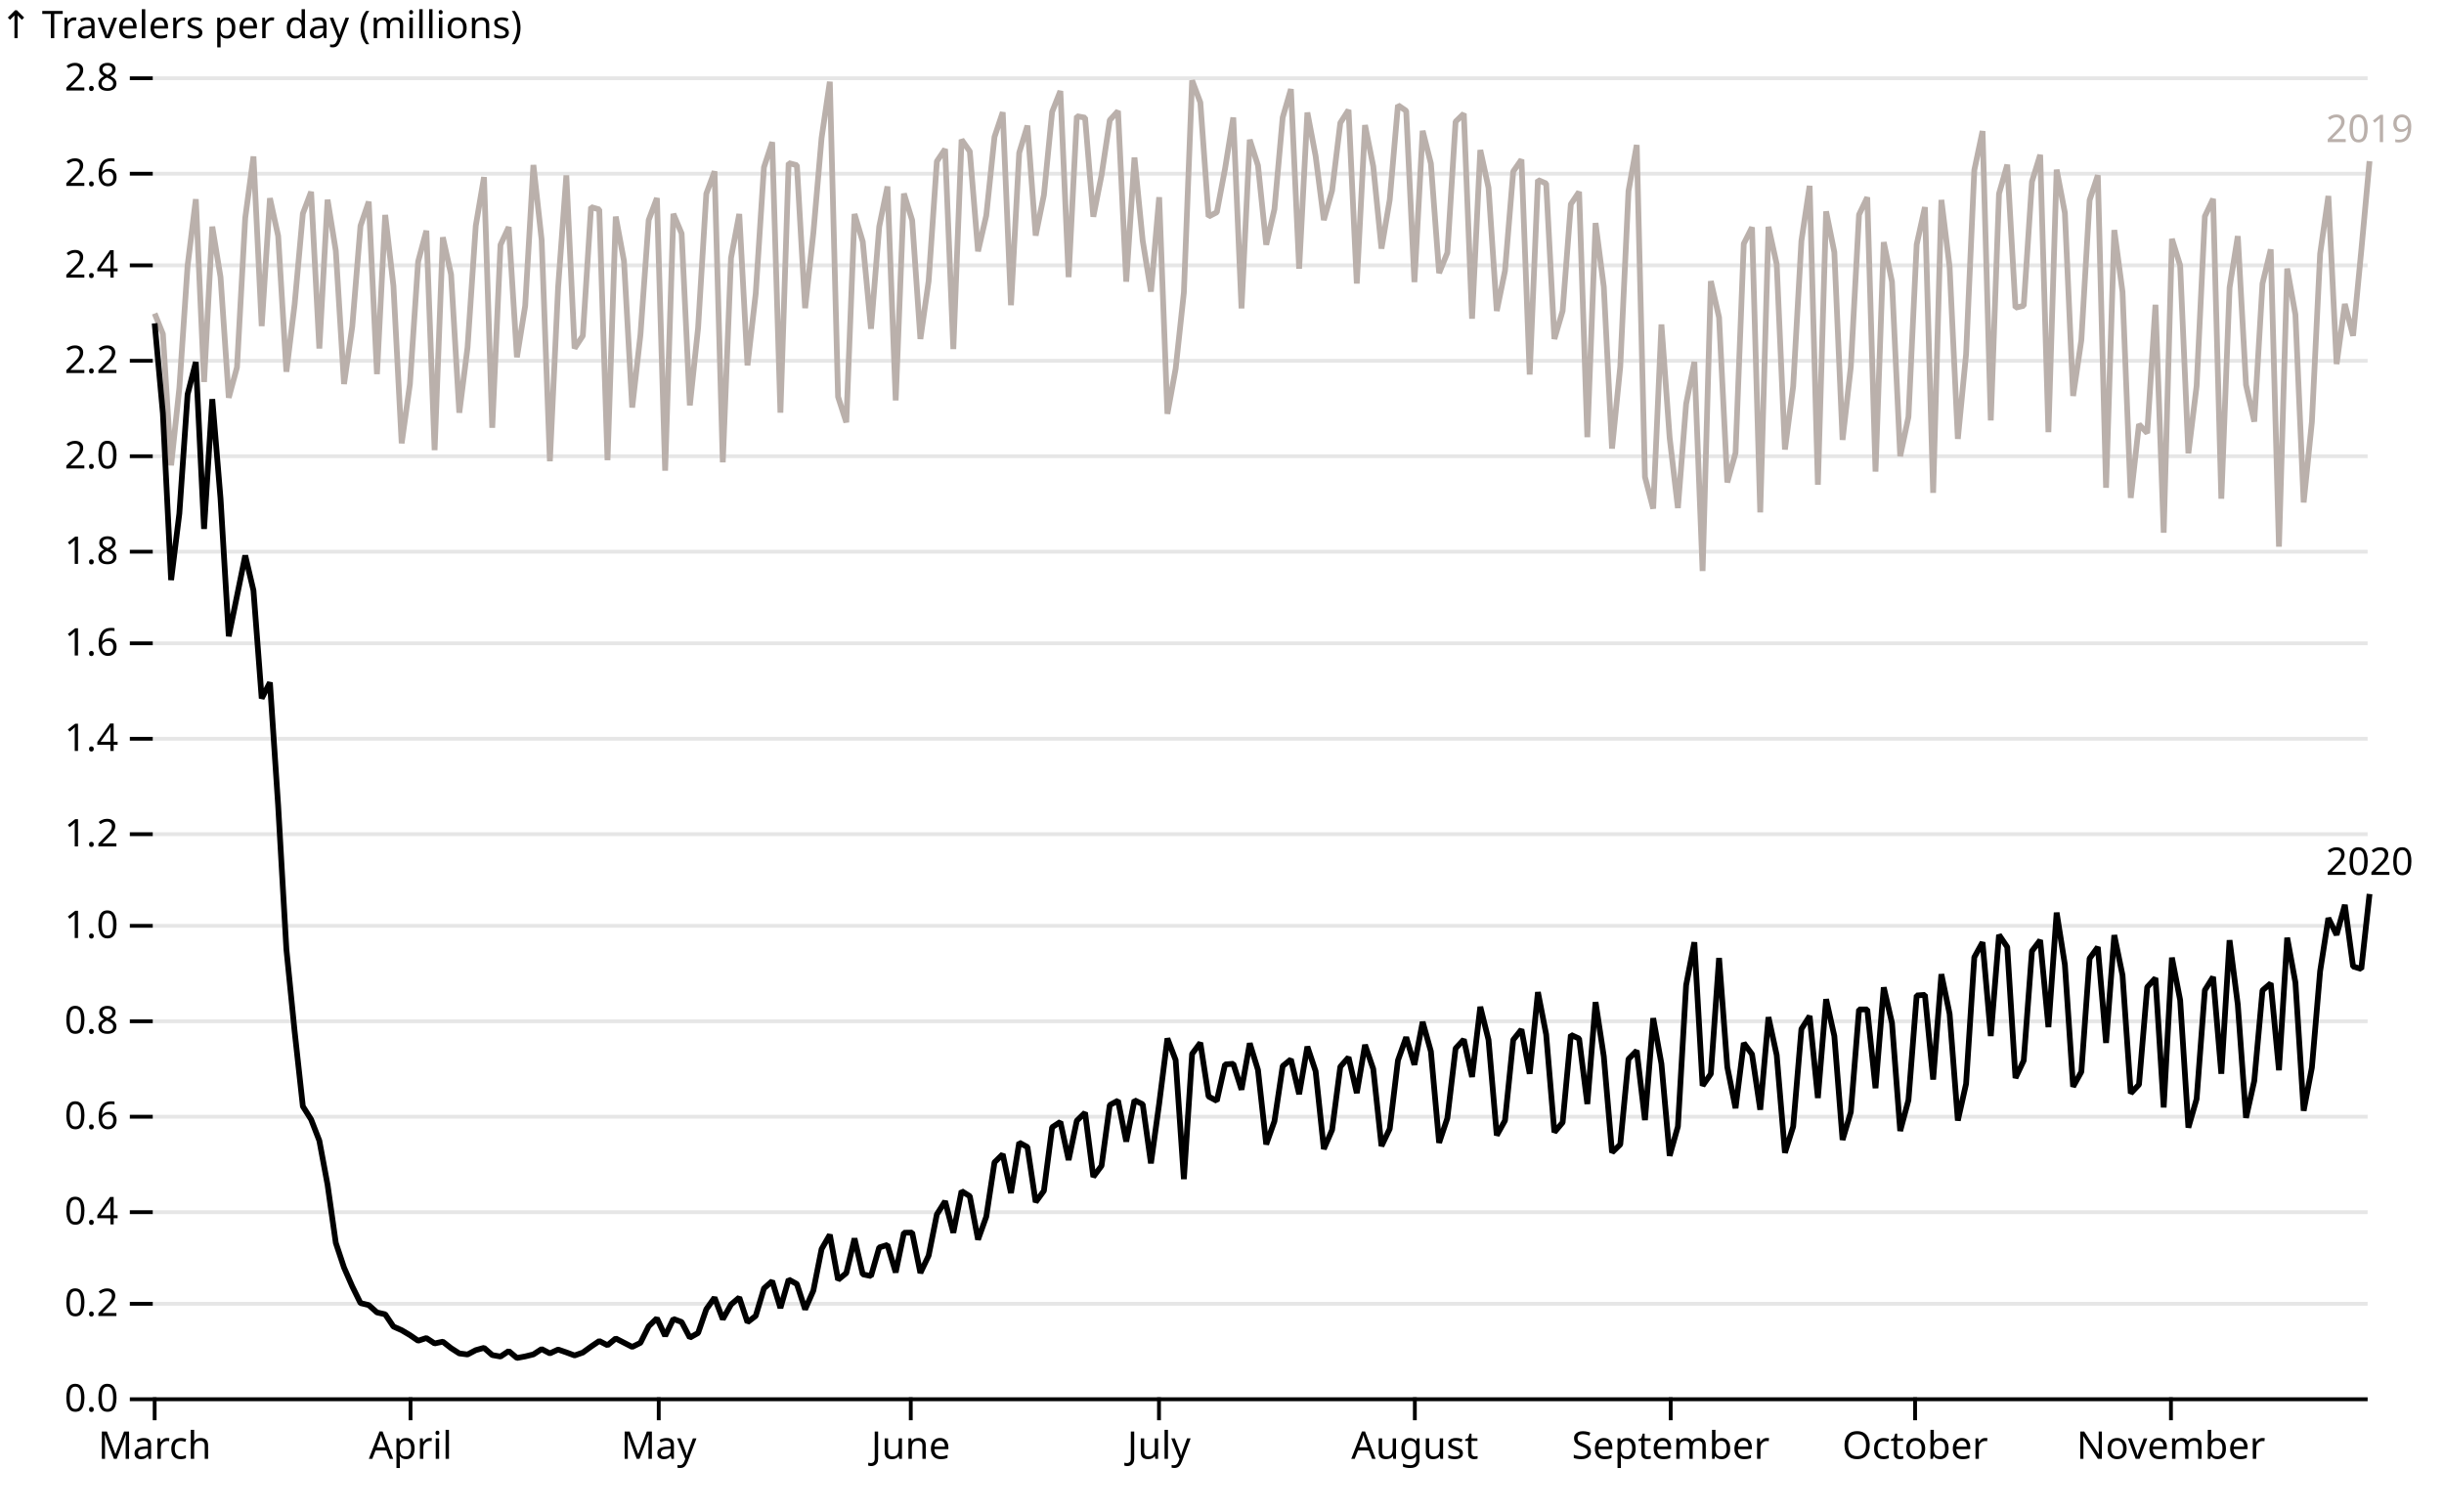
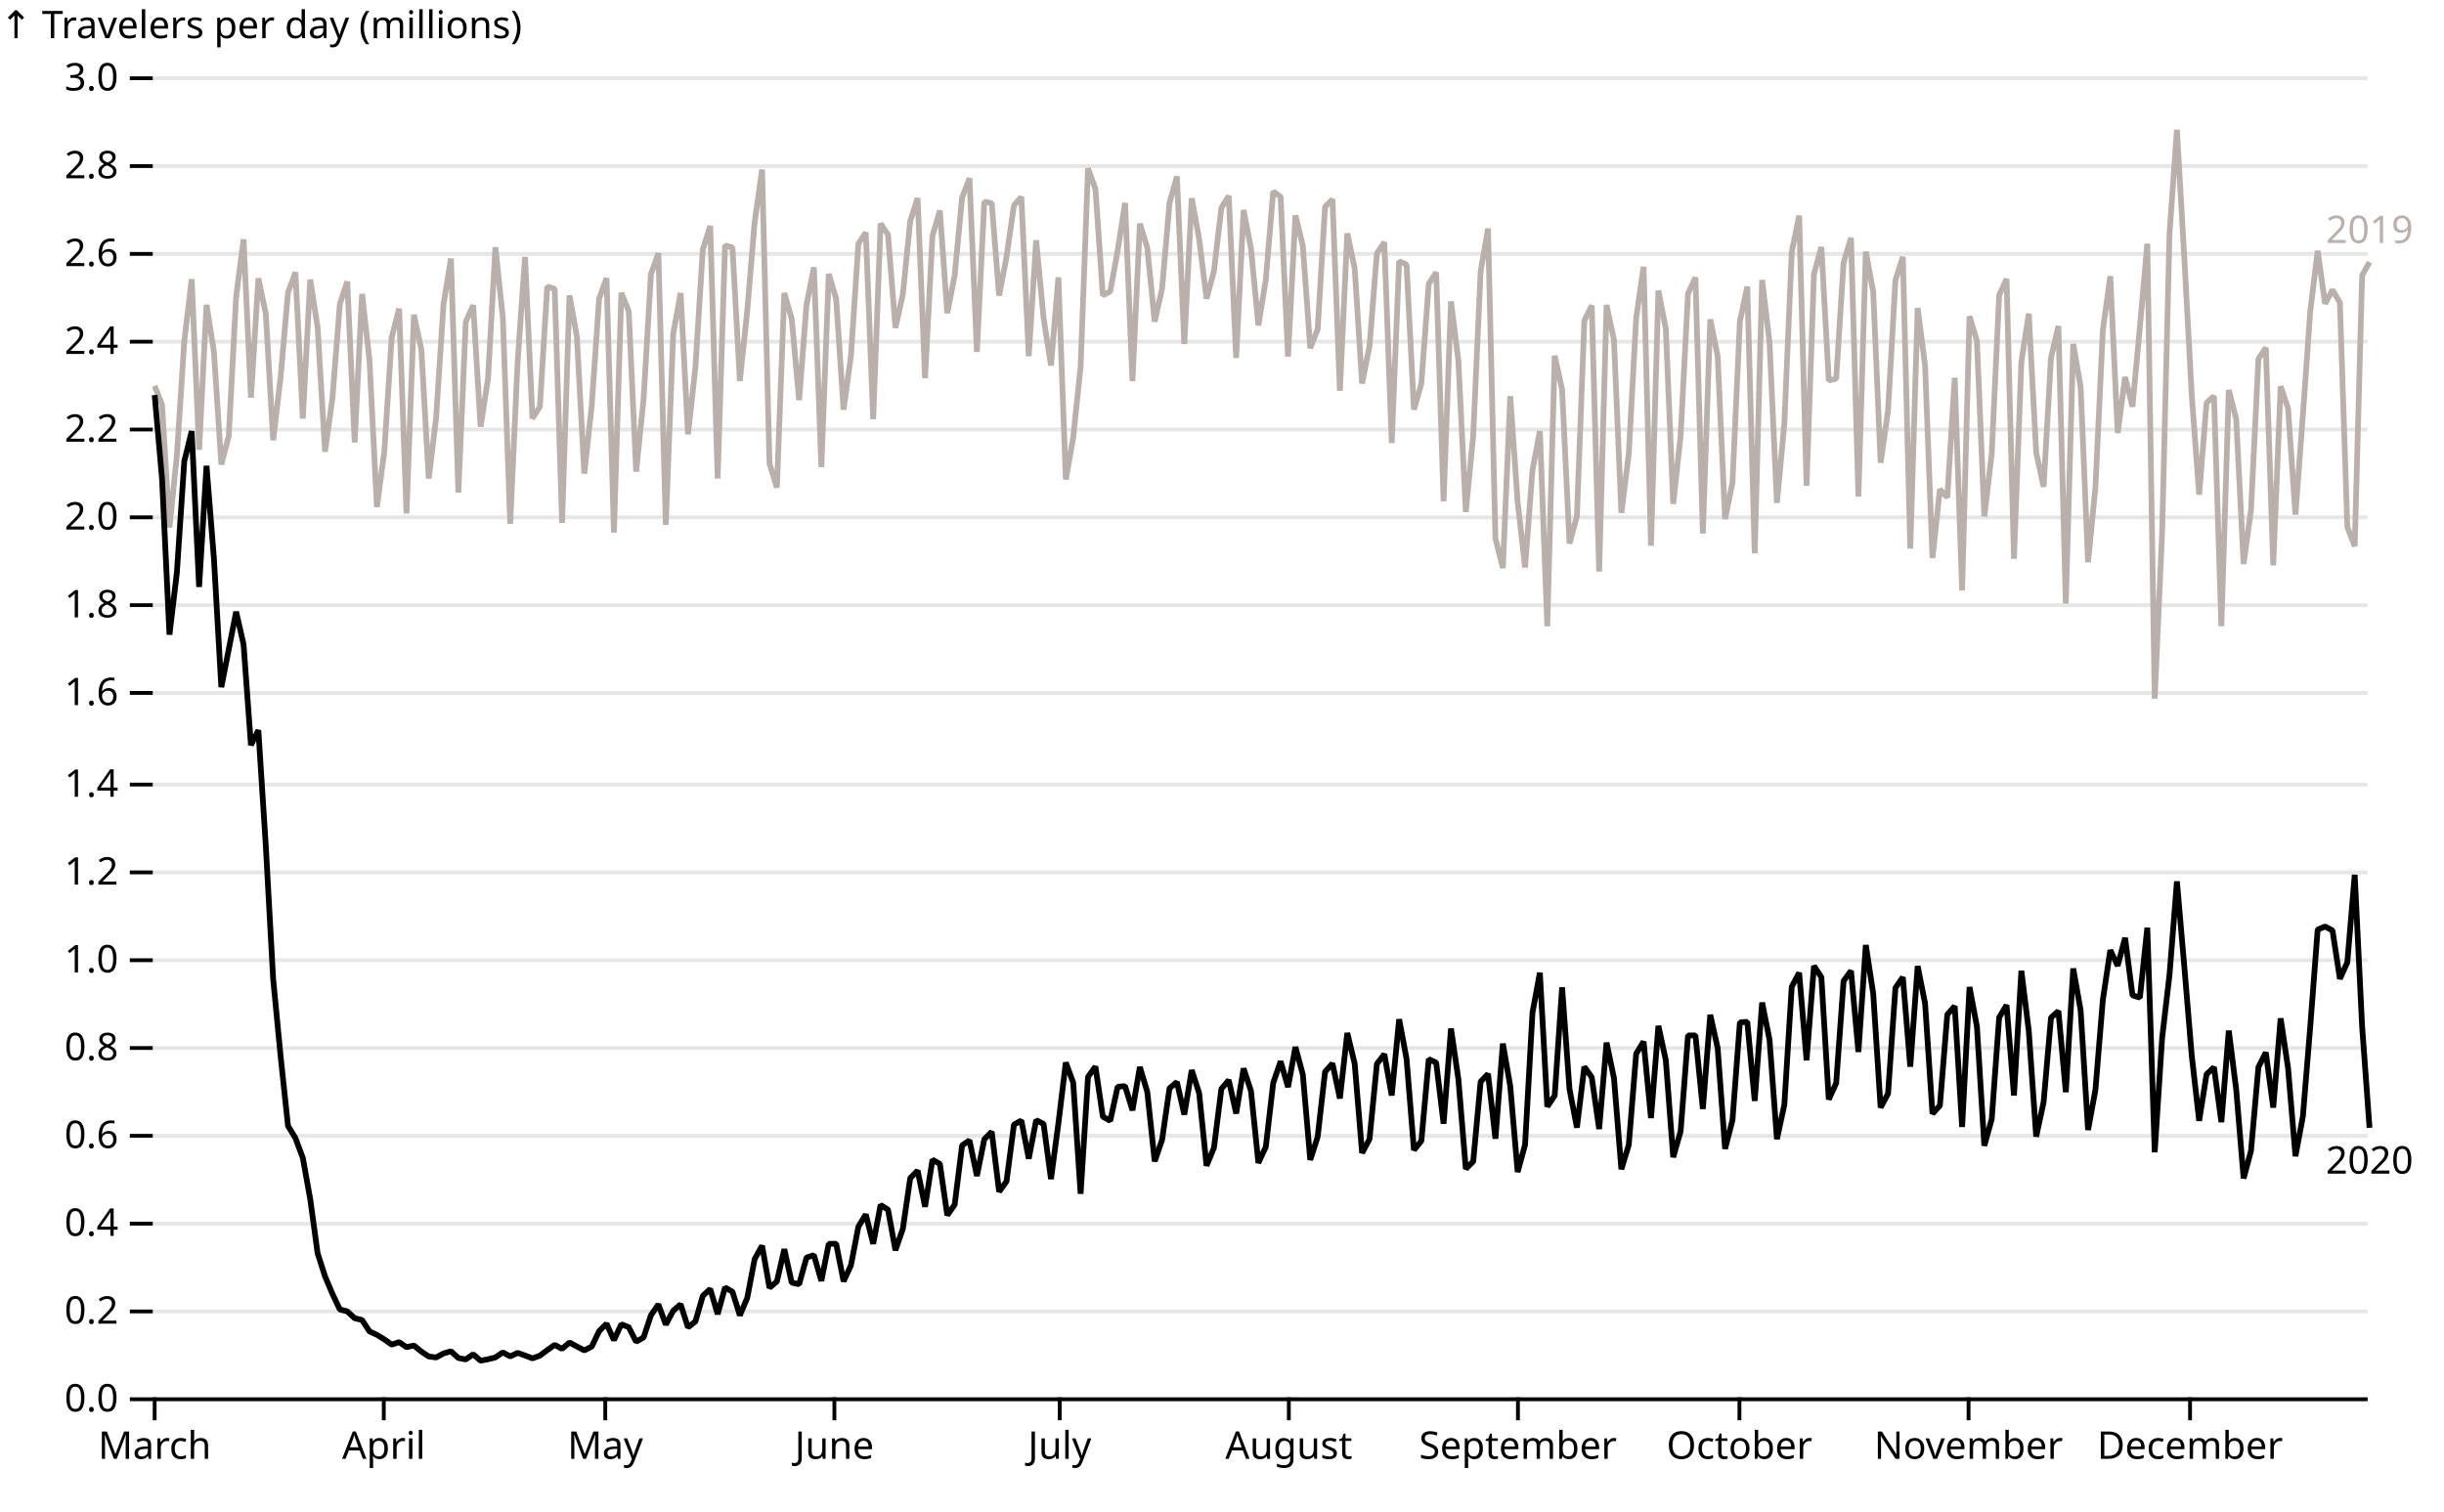
<svg xmlns="http://www.w3.org/2000/svg" viewBox="0,0,640,396" class="plot" fill="currentColor" stroke-miterlimit="1" text-anchor="middle" font-size="10" font-family="sans-serif" style="max-width: 640px; display: block; background: white;">
  <style>
    .plot text {
      white-space: pre;
    }
  </style>
  <g transform="translate(40,0)" fill="none" text-anchor="end">
    <g class="tick" opacity="1" transform="translate(0,366.5)">
      <line stroke="currentColor" x2="-6" />
      <line stroke="currentColor" x2="580" stroke-opacity="0.1" />
      <text fill="currentColor" x="-9" dy="0.32em">0.0</text>
    </g>
-     <g class="tick" opacity="1" transform="translate(0,341.5)">
+     <g class="tick" opacity="1" transform="translate(0,343.5)">
      <line stroke="currentColor" x2="-6" />
      <line stroke="currentColor" x2="580" stroke-opacity="0.1" />
      <text fill="currentColor" x="-9" dy="0.32em">0.2</text>
    </g>
-     <g class="tick" opacity="1" transform="translate(0,317.5)">
+     <g class="tick" opacity="1" transform="translate(0,320.5)">
      <line stroke="currentColor" x2="-6" />
      <line stroke="currentColor" x2="580" stroke-opacity="0.1" />
      <text fill="currentColor" x="-9" dy="0.32em">0.4</text>
    </g>
-     <g class="tick" opacity="1" transform="translate(0,292.5)">
+     <g class="tick" opacity="1" transform="translate(0,297.5)">
      <line stroke="currentColor" x2="-6" />
      <line stroke="currentColor" x2="580" stroke-opacity="0.1" />
      <text fill="currentColor" x="-9" dy="0.32em">0.6</text>
    </g>
-     <g class="tick" opacity="1" transform="translate(0,267.5)">
+     <g class="tick" opacity="1" transform="translate(0,274.5)">
      <line stroke="currentColor" x2="-6" />
      <line stroke="currentColor" x2="580" stroke-opacity="0.1" />
      <text fill="currentColor" x="-9" dy="0.32em">0.8</text>
    </g>
-     <g class="tick" opacity="1" transform="translate(0,242.5)">
+     <g class="tick" opacity="1" transform="translate(0,251.5)">
      <line stroke="currentColor" x2="-6" />
      <line stroke="currentColor" x2="580" stroke-opacity="0.1" />
      <text fill="currentColor" x="-9" dy="0.32em">1.0</text>
    </g>
-     <g class="tick" opacity="1" transform="translate(0,218.5)">
+     <g class="tick" opacity="1" transform="translate(0,228.5)">
      <line stroke="currentColor" x2="-6" />
      <line stroke="currentColor" x2="580" stroke-opacity="0.1" />
      <text fill="currentColor" x="-9" dy="0.32em">1.2</text>
    </g>
-     <g class="tick" opacity="1" transform="translate(0,193.5)">
+     <g class="tick" opacity="1" transform="translate(0,205.5)">
      <line stroke="currentColor" x2="-6" />
      <line stroke="currentColor" x2="580" stroke-opacity="0.1" />
      <text fill="currentColor" x="-9" dy="0.32em">1.4</text>
    </g>
-     <g class="tick" opacity="1" transform="translate(0,168.5)">
+     <g class="tick" opacity="1" transform="translate(0,181.5)">
      <line stroke="currentColor" x2="-6" />
      <line stroke="currentColor" x2="580" stroke-opacity="0.1" />
      <text fill="currentColor" x="-9" dy="0.32em">1.6</text>
    </g>
-     <g class="tick" opacity="1" transform="translate(0,144.5)">
+     <g class="tick" opacity="1" transform="translate(0,158.5)">
      <line stroke="currentColor" x2="-6" />
      <line stroke="currentColor" x2="580" stroke-opacity="0.1" />
      <text fill="currentColor" x="-9" dy="0.32em">1.8</text>
    </g>
-     <g class="tick" opacity="1" transform="translate(0,119.5)">
+     <g class="tick" opacity="1" transform="translate(0,135.5)">
      <line stroke="currentColor" x2="-6" />
      <line stroke="currentColor" x2="580" stroke-opacity="0.1" />
      <text fill="currentColor" x="-9" dy="0.32em">2.0</text>
    </g>
-     <g class="tick" opacity="1" transform="translate(0,94.5)">
+     <g class="tick" opacity="1" transform="translate(0,112.5)">
      <line stroke="currentColor" x2="-6" />
      <line stroke="currentColor" x2="580" stroke-opacity="0.1" />
      <text fill="currentColor" x="-9" dy="0.32em">2.2</text>
    </g>
-     <g class="tick" opacity="1" transform="translate(0,69.5)">
+     <g class="tick" opacity="1" transform="translate(0,89.5)">
      <line stroke="currentColor" x2="-6" />
      <line stroke="currentColor" x2="580" stroke-opacity="0.1" />
      <text fill="currentColor" x="-9" dy="0.32em">2.4</text>
    </g>
-     <g class="tick" opacity="1" transform="translate(0,45.5)">
+     <g class="tick" opacity="1" transform="translate(0,66.5)">
      <line stroke="currentColor" x2="-6" />
      <line stroke="currentColor" x2="580" stroke-opacity="0.1" />
      <text fill="currentColor" x="-9" dy="0.32em">2.6</text>
    </g>
+     <g class="tick" opacity="1" transform="translate(0,43.5)">
+       <line stroke="currentColor" x2="-6" />
+       <line stroke="currentColor" x2="580" stroke-opacity="0.1" />
+       <text fill="currentColor" x="-9" dy="0.32em">2.8</text>
+     </g>
    <g class="tick" opacity="1" transform="translate(0,20.5)">
      <line stroke="currentColor" x2="-6" />
      <line stroke="currentColor" x2="580" stroke-opacity="0.1" />
-       <text fill="currentColor" x="-9" dy="0.32em">2.8</text>
+       <text fill="currentColor" x="-9" dy="0.32em">3.0</text>
    </g>
    <text fill="currentColor" transform="translate(-40,20)" dy="-1em" text-anchor="start">↑ Travelers per day (millions)</text>
  </g>
  <g transform="translate(0,366)" fill="none" text-anchor="middle">
    <g class="tick" opacity="1" transform="translate(40.5,0)">
      <line stroke="currentColor" y2="6" />
      <text fill="currentColor" y="9" dy="0.71em">March</text>
    </g>
-     <g class="tick" opacity="1" transform="translate(107.5,0)">
+     <g class="tick" opacity="1" transform="translate(100.5,0)">
      <line stroke="currentColor" y2="6" />
      <text fill="currentColor" y="9" dy="0.71em">April</text>
    </g>
-     <g class="tick" opacity="1" transform="translate(172.5,0)">
+     <g class="tick" opacity="1" transform="translate(158.5,0)">
      <line stroke="currentColor" y2="6" />
      <text fill="currentColor" y="9" dy="0.71em">May</text>
    </g>
-     <g class="tick" opacity="1" transform="translate(238.5,0)">
+     <g class="tick" opacity="1" transform="translate(218.5,0)">
      <line stroke="currentColor" y2="6" />
      <text fill="currentColor" y="9" dy="0.71em">June</text>
    </g>
-     <g class="tick" opacity="1" transform="translate(303.5,0)">
+     <g class="tick" opacity="1" transform="translate(277.5,0)">
      <line stroke="currentColor" y2="6" />
      <text fill="currentColor" y="9" dy="0.71em">July</text>
    </g>
-     <g class="tick" opacity="1" transform="translate(370.5,0)">
+     <g class="tick" opacity="1" transform="translate(337.5,0)">
      <line stroke="currentColor" y2="6" />
      <text fill="currentColor" y="9" dy="0.71em">August</text>
    </g>
-     <g class="tick" opacity="1" transform="translate(437.5,0)">
+     <g class="tick" opacity="1" transform="translate(397.5,0)">
      <line stroke="currentColor" y2="6" />
      <text fill="currentColor" y="9" dy="0.71em">September</text>
    </g>
-     <g class="tick" opacity="1" transform="translate(501.5,0)">
+     <g class="tick" opacity="1" transform="translate(455.5,0)">
      <line stroke="currentColor" y2="6" />
      <text fill="currentColor" y="9" dy="0.71em">October</text>
    </g>
-     <g class="tick" opacity="1" transform="translate(568.5,0)">
+     <g class="tick" opacity="1" transform="translate(515.5,0)">
      <line stroke="currentColor" y2="6" />
      <text fill="currentColor" y="9" dy="0.71em">November</text>
+     </g>
+     <g class="tick" opacity="1" transform="translate(573.5,0)">
+       <line stroke="currentColor" y2="6" />
+       <text fill="currentColor" y="9" dy="0.71em">December</text>
    </g>
  </g>
  <g stroke="currentColor" transform="translate(0,0.5)">
    <line x1="40" x2="620" y1="366" y2="366" />
  </g>
  <g fill="none" stroke="#bab0ab" stroke-width="1.5" transform="translate(0.5,0.5)">
-     <path d="M620,41.718L617.844,65.083L615.688,87.447L613.532,79.123L611.375,94.848L609.219,50.836L607.063,65.957L604.907,110.006L602.751,131.104L600.595,81.927L598.439,69.839L596.283,142.678L594.126,64.83L591.97,73.763L589.814,109.934L587.658,100.321L585.502,61.348L583.346,74.823L581.19,130.126L579.033,51.591L576.877,56.161L574.721,100.583L572.565,118.227L570.409,69.02L568.253,62.073L566.097,139.026L563.941,79.326L561.784,112.937L559.628,110.638L557.472,129.916L555.316,75.976L553.16,59.755L551.004,127.264L548.848,45.414L546.691,51.933L544.535,88.558L542.379,103.208L540.223,55.258L538.067,43.94L535.911,112.696L533.755,40.06L531.599,47.061L529.442,79.591L527.286,80.101L525.13,42.642L522.974,50.234L520.818,109.624L518.662,33.836L516.506,44.06L514.349,92.26L512.193,114.455L510.037,69.41L507.881,51.867L505.725,128.596L503.569,53.755L501.413,63.536L499.257,108.702L497.1,118.983L494.944,73.282L492.788,62.929L490.632,123.03L488.476,51.188L486.32,55.721L484.164,95.597L482.007,114.719L479.851,65.55L477.695,54.869L475.539,126.469L473.383,48.184L471.227,62.581L469.071,100.71L466.914,117.245L464.758,68.708L462.602,58.908L460.446,133.708L458.29,59.045L456.134,63.336L453.978,118.132L451.822,125.854L449.665,82.653L447.509,73.135L445.353,149.07L443.197,94.288L441.041,105.282L438.885,132.568L436.729,114.192L434.572,84.485L432.416,132.716L430.26,124.43L428.104,37.478L425.948,49.52L423.792,95.541L421.636,116.993L419.48,74.618L417.323,57.916L415.167,114.009L413.011,49.751L410.855,52.971L408.699,80.941L406.543,88.28L404.387,47.561L402.23,46.637L400.074,97.608L397.918,41.308L395.762,44.412L393.606,70.429L391.45,80.942L389.294,48.67L387.138,38.796L384.981,82.979L382.825,29.268L380.669,31.37L378.513,65.71L376.357,71.021L374.201,42.316L372.045,33.761L369.888,73.387L367.732,28.534L365.576,27.058L363.42,51.836L361.264,64.613L359.108,43.065L356.952,32.268L354.796,73.763L352.639,28.308L350.483,31.69L348.327,49.421L346.171,57.138L344.015,40.351L341.859,28.977L339.703,69.866L337.546,22.847L335.39,30.278L333.234,54.283L331.078,63.599L328.922,42.847L326.766,36.099L324.61,80.281L322.454,30.28L320.297,43.7L318.141,55.106L315.985,56.224L313.829,26.337L311.673,20.572L309.517,76.12L307.361,96.089L305.204,107.889L303.048,51.154L300.892,75.883L298.736,62.566L296.58,40.756L294.424,73.278L292.268,28.586L290.112,30.97L287.955,45.374L285.799,56.267L283.643,30.327L281.487,29.93L279.331,72.078L277.175,23.348L275.019,28.8L272.862,50.597L270.706,61.202L268.55,32.409L266.394,39.514L264.238,79.445L262.082,28.914L259.926,35.362L257.77,55.952L255.613,65.327L253.457,39.156L251.301,36.082L249.145,90.936L246.989,38.559L244.833,41.755L242.677,73.117L240.52,88.283L238.364,57.195L236.208,50.204L234.052,104.377L231.896,48.346L229.74,58.83L227.584,85.612L225.428,62.799L223.271,55.559L221.115,110.119L218.959,103.432L216.803,20.906L214.647,35.615L212.491,60.516L210.335,80.213L208.178,42.775L206.022,42.209L203.866,107.598L201.71,36.738L199.554,43.315L197.398,76.389L195.242,95.207L193.086,55.55L190.929,67.067L188.773,120.594L186.617,44.389L184.461,50.233L182.305,85.411L180.149,105.685L177.993,60.659L175.836,55.515L173.68,122.777L171.524,51.384L169.368,57.138L167.212,87.168L165.056,106.244L162.9,67.851L160.743,56.23L158.587,120.036L156.431,54.366L154.275,53.74L152.119,87.444L149.963,90.748L147.807,45.435L145.651,74.767L143.494,120.315L141.338,62.369L139.182,42.718L137.026,79.638L134.87,93.069L132.714,58.977L130.558,63.645L128.401,111.549L126.245,45.888L124.089,58.629L121.933,90.525L119.777,107.605L117.621,71.394L115.465,61.652L113.309,117.41L111.152,59.928L108.996,68.007L106.84,100.121L104.684,115.613L102.528,74.365L100.372,55.799L98.216,97.489L96.059,52.328L93.903,58.658L91.747,85.022L89.591,100.085L87.435,65.181L85.279,51.802L83.123,90.784L80.967,49.743L78.81,55.436L76.654,79.205L74.498,96.87L72.342,61.309L70.186,51.419L68.03,84.917L65.874,40.486L63.717,56.587L61.561,95.712L59.405,103.67L57.249,72.064L55.093,58.872L52.937,99.548L50.781,51.673L48.625,69.096L46.468,101.11L44.312,121.383L42.156,86.986L40,81.608" />
+     <path d="M620,68.142L618.06,71.647L616.12,142.572L614.181,137.475L612.241,78.762L610.301,75.429L608.361,79.052L606.421,65.201L604.482,80.964L602.542,108.302L600.602,134.282L598.662,106.455L596.722,100.705L594.783,147.574L592.843,90.581L590.903,93.547L588.963,132.97L587.023,147.207L585.084,109.235L583.144,101.647L581.204,163.498L579.264,103.247L577.324,105.015L575.385,129.062L573.445,102.994L571.505,67.117L569.565,33.504L567.625,60.566L565.686,139.008L563.746,182.486L561.806,63.336L559.866,85.144L557.926,106.017L555.987,98.248L554.047,112.925L552.107,71.847L550.167,85.96L548.227,127.072L546.288,146.763L544.348,100.865L542.408,89.583L540.468,157.566L538.528,84.908L536.589,93.246L534.649,127.005L532.709,118.033L530.769,81.658L528.829,94.234L526.89,145.851L524.95,72.552L523.01,76.817L521.07,118.278L519.13,134.745L517.191,88.819L515.251,82.335L513.311,154.158L511.371,98.438L509.431,129.808L507.492,127.662L505.552,145.655L503.612,95.311L501.672,80.171L499.732,143.179L497.793,66.786L495.853,72.871L493.913,107.054L491.973,120.728L490.033,75.974L488.094,65.411L486.154,129.583L484.214,61.789L482.274,68.324L480.334,98.685L478.395,99.161L476.455,64.199L474.515,71.285L472.575,126.716L470.635,55.98L468.696,65.523L466.756,110.51L464.816,131.224L462.876,89.182L460.936,72.809L458.997,144.423L457.057,74.572L455.117,83.7L453.177,125.855L451.237,135.451L449.298,92.796L447.358,83.134L445.418,139.228L443.478,72.176L441.538,76.407L439.599,113.623L437.659,131.471L435.719,85.58L433.779,75.611L431.839,142.438L429.9,69.371L427.96,82.809L426.02,118.396L424.08,133.828L422.14,88.527L420.201,79.381L418.261,149.194L416.321,79.509L414.381,83.514L412.441,134.657L410.502,141.864L408.562,101.542L406.622,92.66L404.682,163.532L402.742,112.402L400.803,122.663L398.863,148.13L396.923,130.98L394.983,103.252L393.043,148.269L391.104,140.535L389.164,59.38L387.224,70.619L385.284,113.571L383.344,133.593L381.405,94.043L379.465,78.455L377.525,130.808L375.585,70.834L373.645,73.839L371.706,99.945L369.766,106.795L367.826,68.79L365.886,67.927L363.946,115.5L362.007,62.954L360.067,65.851L358.127,90.134L356.187,99.946L354.247,69.826L352.308,60.609L350.368,101.847L348.428,51.717L346.488,53.679L344.548,85.729L342.609,90.686L340.669,63.895L338.729,55.91L336.789,92.894L334.849,51.032L332.91,49.654L330.97,72.781L329.03,84.706L327.09,64.594L325.151,54.517L323.211,93.245L321.271,50.821L319.331,53.977L317.391,70.526L315.452,77.729L313.512,62.061L311.572,51.445L309.632,89.608L307.692,45.724L305.753,52.659L303.813,75.064L301.873,83.759L299.933,64.39L297.993,58.093L296.054,99.329L294.114,52.661L292.174,65.187L290.234,75.833L288.294,76.876L286.355,48.981L284.415,43.601L282.475,95.446L280.535,114.083L278.595,125.096L276.656,72.143L274.716,95.224L272.776,82.795L270.836,62.439L268.896,92.793L266.957,51.081L265.017,53.306L263.077,66.749L261.137,76.916L259.197,52.705L257.258,52.335L255.318,91.673L253.378,46.192L251.438,51.28L249.498,71.624L247.559,81.522L245.619,54.648L243.679,61.28L241.739,98.548L239.799,51.387L237.86,57.404L235.92,76.622L233.98,85.372L232.04,60.946L230.1,58.076L228.161,109.274L226.221,60.389L224.281,63.371L222.341,92.642L220.401,106.797L218.462,77.782L216.522,71.257L214.582,121.819L212.642,69.523L210.702,79.308L208.763,104.305L206.823,83.012L204.883,76.255L202.943,127.177L201.003,120.937L199.064,43.912L197.124,57.641L195.184,80.882L193.244,99.265L191.304,64.324L189.365,63.795L187.425,124.825L185.485,58.689L183.545,64.827L181.605,95.696L179.666,113.26L177.726,76.246L175.786,86.996L173.846,136.955L171.906,65.83L169.967,71.284L168.027,104.117L166.087,123.039L164.147,81.015L162.207,76.214L160.268,138.992L158.328,72.358L156.388,77.729L154.448,105.757L152.508,123.561L150.569,87.727L148.629,76.881L146.689,136.433L144.749,75.141L142.809,74.557L140.87,106.015L138.93,109.098L136.99,66.806L135.05,94.182L133.11,136.694L131.171,82.611L129.231,64.27L127.291,98.729L125.351,111.265L123.411,79.445L121.472,83.802L119.532,128.512L117.592,67.229L115.652,79.12L113.712,108.89L111.773,124.832L109.833,91.035L107.893,81.942L105.953,133.982L104.013,80.333L102.074,87.874L100.134,117.846L98.194,132.305L96.254,93.807L94.314,76.479L92.375,115.39L90.435,73.24L88.495,79.147L86.555,103.754L84.615,117.813L82.676,85.236L80.736,72.749L78.796,109.132L76.856,70.827L74.916,76.141L72.977,98.325L71.037,114.812L69.097,81.622L67.157,72.391L65.217,103.656L63.278,62.187L61.338,77.214L59.398,113.732L57.458,121.159L55.518,91.66L53.579,79.347L51.639,117.311L49.699,72.628L47.759,88.89L45.819,118.769L43.88,137.691L41.94,105.587L40,100.567" />
  </g>
  <g fill="none" stroke="currentColor" stroke-width="1.5" transform="translate(0.5,0.5)">
-     <path d="M620,233.659L617.844,253.292L615.688,252.641L613.532,236.505L611.375,244.36L609.219,239.977L607.063,253.88L604.907,279.113L602.751,290.436L600.595,256.867L598.439,245.11L596.283,279.826L594.126,257.062L591.97,258.903L589.814,282.635L587.658,292.293L585.502,262.62L583.346,245.763L581.19,280.742L579.033,255.392L576.877,258.851L574.721,287.343L572.565,294.844L570.409,261.442L568.253,250.326L566.097,289.574L563.941,255.686L561.784,258.044L559.628,283.583L557.472,285.862L555.316,254.942L553.16,244.437L551.004,272.668L548.848,247.565L546.691,250.537L544.535,280.223L542.379,284.136L540.223,252.187L538.067,238.535L535.911,268.534L533.755,245.759L531.599,248.604L529.442,277.283L527.286,281.861L525.13,247.564L522.974,244.377L520.818,270.866L518.662,246.316L516.506,250.224L514.349,283.39L512.193,292.998L510.037,265.062L507.881,254.673L505.725,282.26L503.569,260.076L501.413,260.234L499.257,287.65L497.1,295.726L494.944,267.427L492.788,258.117L490.632,284.523L488.476,263.889L486.32,263.891L484.164,290.779L482.007,298.068L479.851,270.858L477.695,261.215L475.539,287.09L473.383,265.634L471.227,269.028L469.071,294.595L466.914,301.448L464.758,275.847L462.602,265.926L460.446,290.164L458.29,275.626L456.134,272.697L453.978,289.766L451.822,278.996L449.665,250.423L447.509,280.781L445.353,283.869L443.197,246.3L441.041,257.542L438.885,294.56L436.729,302.229L434.572,278.119L432.416,266.192L430.26,292.879L428.104,274.696L425.948,276.898L423.792,299.266L421.636,301.349L419.48,276.19L417.323,261.977L415.167,288.666L413.011,271.534L410.855,270.556L408.699,293.498L406.543,296.065L404.387,270.44L402.23,259.364L400.074,280.749L397.918,269.152L395.762,271.861L393.606,293L391.45,296.872L389.294,271.856L387.138,263.215L384.981,281.575L382.825,271.771L380.669,274.112L378.513,292.384L376.357,298.826L374.201,274.899L372.045,267.16L369.888,278.384L367.732,271.181L365.576,277.237L363.42,295.169L361.264,299.672L359.108,279.495L356.952,273.173L354.796,285.799L352.639,276.439L350.483,278.905L348.327,295.447L346.171,300.455L344.015,280.077L341.859,273.64L339.703,286.092L337.546,276.982L335.39,278.738L333.234,293.181L331.078,299.238L328.922,279.749L326.766,272.76L324.61,284.902L322.454,278.125L320.297,278.307L318.141,287.841L315.985,286.697L313.829,272.635L311.673,275.531L309.517,308.333L307.361,277.154L305.204,271.497L303.048,288.581L300.892,304.208L298.736,288.739L296.58,287.679L294.424,298.492L292.268,287.781L290.112,288.938L287.955,304.854L285.799,307.746L283.643,290.925L281.487,293.037L279.331,303.333L277.175,293.351L275.019,294.759L272.862,311.403L270.706,314.357L268.55,299.948L266.394,298.771L264.238,311.985L262.082,301.829L259.926,303.941L257.77,318.182L255.613,324.186L253.457,312.813L251.301,311.473L249.145,322.377L246.989,314.14L244.833,317.575L242.677,328.38L240.52,332.915L238.364,322.347L236.208,322.386L234.052,332.776L231.896,325.576L229.74,326.238L227.584,333.727L225.428,333.273L223.271,323.891L221.115,332.951L218.959,334.713L216.803,322.914L214.647,326.649L212.491,337.533L210.335,342.462L208.178,335.827L206.022,334.637L203.866,342.109L201.71,335.049L199.554,336.97L197.398,344.169L195.242,345.833L193.086,339.352L190.929,341.185L188.773,345.045L186.617,339.377L184.461,342.415L182.305,348.649L180.149,349.861L177.993,345.772L175.836,344.961L173.68,349.409L171.524,344.8L169.368,346.884L167.212,351.217L165.056,352.294L162.9,351.189L160.743,350.075L158.587,351.856L156.431,350.743L154.275,352.206L152.119,353.77L149.963,354.525L147.807,353.724L145.651,352.978L143.494,353.984L141.338,352.854L139.182,354.25L137.026,354.782L134.87,355.183L132.714,353.373L130.558,354.816L128.401,354.428L126.245,352.534L124.089,353.137L121.933,354.269L119.777,353.998L117.621,352.616L115.465,350.921L113.309,351.381L111.152,349.965L108.996,350.675L106.84,349.191L104.684,347.916L102.528,346.96L100.372,343.757L98.216,343.26L96.059,341.33L93.903,340.809L91.747,336.438L89.591,331.521L87.435,325.045L85.279,309.835L83.123,298.267L80.967,292.702L78.81,289.277L76.654,269.66L74.498,248.15L72.342,210.569L70.186,178.271L68.03,182.428L65.874,154.153L63.717,144.998L61.561,155.597L59.405,166.158L57.249,130.057L55.093,104.045L52.937,138.034L50.781,94.326L48.625,102.791L46.468,134.007L44.312,151.431L42.156,107.78L40,84.193" />
+     <path d="M620,294.901L618.06,268.368L616.12,228.624L614.181,251.57L612.241,255.882L610.301,243.214L608.361,242.182L606.421,242.969L604.482,268.32L602.542,291.96L600.602,302.333L598.662,279.217L596.722,266.235L594.783,289.606L592.843,275.176L590.903,279.003L588.963,300.909L587.023,308.159L585.084,284.858L583.144,269.45L581.204,293.406L579.264,279.044L577.324,280.878L575.385,293.068L573.445,276.007L571.505,252.753L569.565,230.358L567.625,254.746L565.686,271.381L563.746,301.309L561.806,242.482L559.866,260.806L557.926,260.199L555.987,245.138L554.047,252.469L552.107,248.379L550.167,261.354L548.227,284.905L546.288,295.474L544.348,264.143L542.408,253.17L540.468,285.571L538.528,264.325L536.589,266.043L534.649,288.192L532.709,297.207L530.769,269.512L528.829,253.778L526.89,286.426L524.95,262.766L523.01,265.994L521.07,292.587L519.13,299.588L517.191,268.412L515.251,258.037L513.311,294.669L511.371,263.041L509.431,265.241L507.492,289.078L505.552,291.204L503.612,262.346L501.672,252.541L499.732,278.89L497.793,255.46L495.853,258.234L493.913,285.941L491.973,289.594L490.033,259.774L488.094,247.033L486.154,275.032L484.214,253.775L482.274,256.431L480.334,283.198L478.395,287.47L476.455,255.46L474.515,252.485L472.575,277.209L470.635,254.294L468.696,257.942L466.756,288.897L464.816,297.865L462.876,271.791L460.936,262.095L458.997,287.843L457.057,267.138L455.117,267.285L453.177,292.873L451.237,300.411L449.298,273.999L447.358,265.31L445.418,289.955L443.478,270.697L441.538,270.698L439.599,295.794L437.659,302.597L435.719,277.201L433.779,268.201L431.839,292.351L429.9,272.325L427.96,275.493L426.02,299.355L424.08,305.752L422.14,281.858L420.201,272.597L418.261,295.22L416.321,281.651L414.381,278.917L412.441,294.848L410.502,284.797L408.562,258.128L406.622,286.463L404.682,289.345L402.742,254.28L400.803,264.772L398.863,299.322L396.923,306.48L394.983,283.977L393.043,272.846L391.104,297.753L389.164,280.783L387.224,282.838L385.284,303.715L383.344,305.659L381.405,282.177L379.465,268.912L377.525,293.822L375.585,277.831L373.645,276.919L371.706,298.332L369.766,300.728L367.826,276.811L365.886,266.473L363.946,286.432L362.007,275.608L360.067,278.137L358.127,297.867L356.187,301.48L354.247,278.132L352.308,270.067L350.368,287.203L348.428,278.053L346.488,280.238L344.548,297.291L342.609,303.305L340.669,280.972L338.729,273.749L336.789,284.225L334.849,277.502L332.91,283.155L330.97,299.891L329.03,304.094L327.09,285.262L325.151,279.361L323.211,291.146L321.271,282.41L319.331,284.711L317.391,300.15L315.452,304.825L313.512,285.805L311.572,279.797L309.632,291.419L307.692,282.916L305.753,284.556L303.813,298.036L301.873,303.689L299.933,285.499L297.993,278.976L296.054,290.309L294.114,283.984L292.174,284.153L290.234,293.052L288.294,291.984L286.355,278.859L284.415,281.562L282.475,312.178L280.535,283.077L278.595,277.798L276.656,293.742L274.716,308.327L272.776,293.89L270.836,292.901L268.896,302.992L266.957,292.996L265.017,294.075L263.077,308.93L261.137,311.629L259.197,295.93L257.258,297.901L255.318,307.511L253.378,298.195L251.438,299.509L249.498,315.042L247.559,317.799L245.619,304.351L243.679,303.253L241.739,315.586L239.799,306.107L237.86,308.079L235.92,321.37L233.98,326.973L232.04,316.359L230.1,315.109L228.161,325.285L226.221,317.597L224.281,320.803L222.341,330.888L220.401,335.12L218.462,325.257L216.522,325.293L214.582,334.991L212.642,328.271L210.702,328.889L208.763,335.878L206.823,335.455L204.883,326.698L202.943,335.154L201.003,336.799L199.064,325.786L197.124,329.272L195.184,339.431L193.244,344.032L191.304,337.838L189.365,336.728L187.425,343.701L185.485,337.113L183.545,338.905L181.605,345.624L179.666,347.177L177.726,341.129L175.786,342.839L173.846,346.442L171.906,341.152L169.967,343.987L168.027,349.806L166.087,350.937L164.147,347.121L162.207,346.364L160.268,350.515L158.328,346.213L156.388,348.159L154.448,352.203L152.508,353.208L150.569,352.177L148.629,351.136L146.689,352.799L144.749,351.76L142.809,353.126L140.87,354.586L138.93,355.29L136.99,354.542L135.05,353.846L133.11,354.785L131.171,353.73L129.231,355.034L127.291,355.53L125.351,355.904L123.411,354.215L121.472,355.561L119.532,355.2L117.592,353.431L115.652,353.995L113.712,355.051L111.773,354.798L109.833,353.508L107.893,351.926L105.953,352.356L104.013,351.034L102.074,351.696L100.134,350.312L98.194,349.121L96.254,348.229L94.314,345.24L92.375,344.776L90.435,342.974L88.495,342.488L86.555,338.408L84.615,333.82L82.676,327.775L80.736,313.579L78.796,302.782L76.856,297.588L74.916,294.391L72.977,276.083L71.037,256.007L69.097,220.931L67.157,190.787L65.217,194.666L63.278,168.276L61.338,159.731L59.398,169.624L57.458,179.481L55.518,145.787L53.579,121.509L51.639,153.232L49.699,112.438L47.759,120.338L45.819,149.473L43.88,165.736L41.94,124.995L40,102.98" />
  </g>
  <g fill="#bab0ab" transform="translate(0.5,0.5)">
-     <text dy="-0.5em" x="620" y="41.718">2019</text>
+     <text dy="-0.5em" x="620" y="68.142">2019</text>
  </g>
  <g fill="currentColor" transform="translate(0.5,0.5)">
-     <text dy="-0.5em" x="620" y="233.659">2020</text>
+     <text dy="1.2em" x="620" y="294.901">2020</text>
  </g>
</svg>
